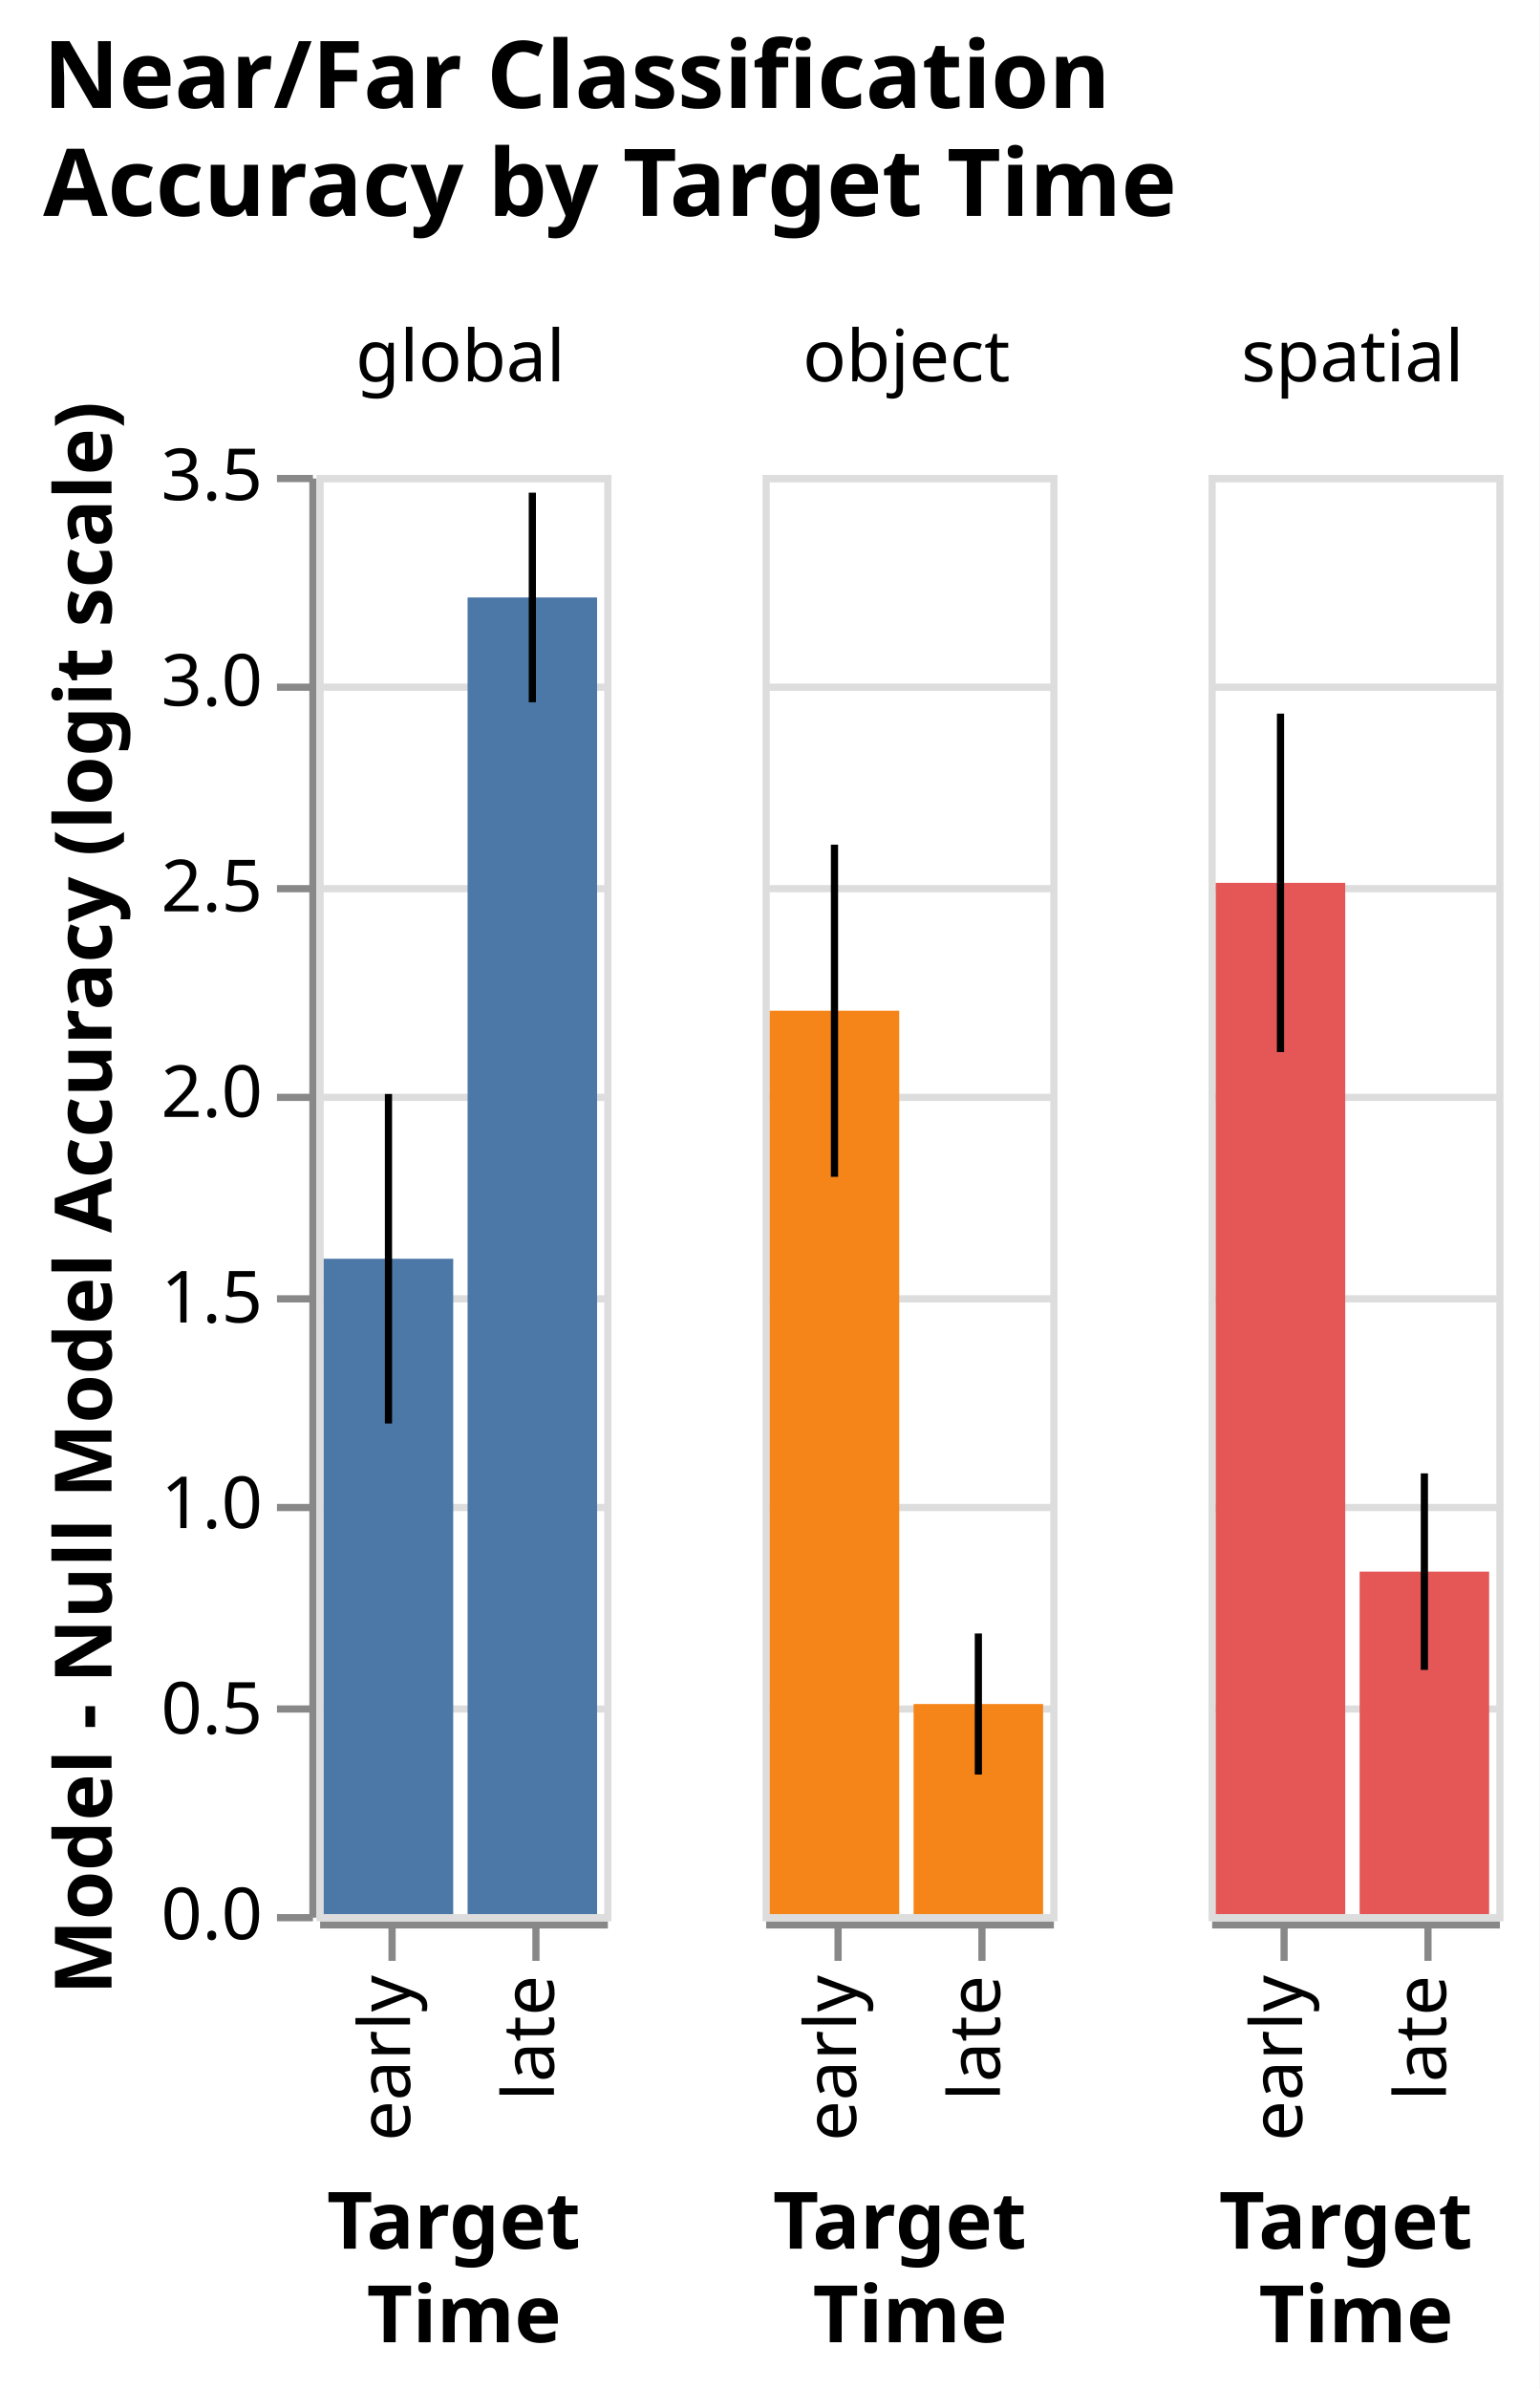
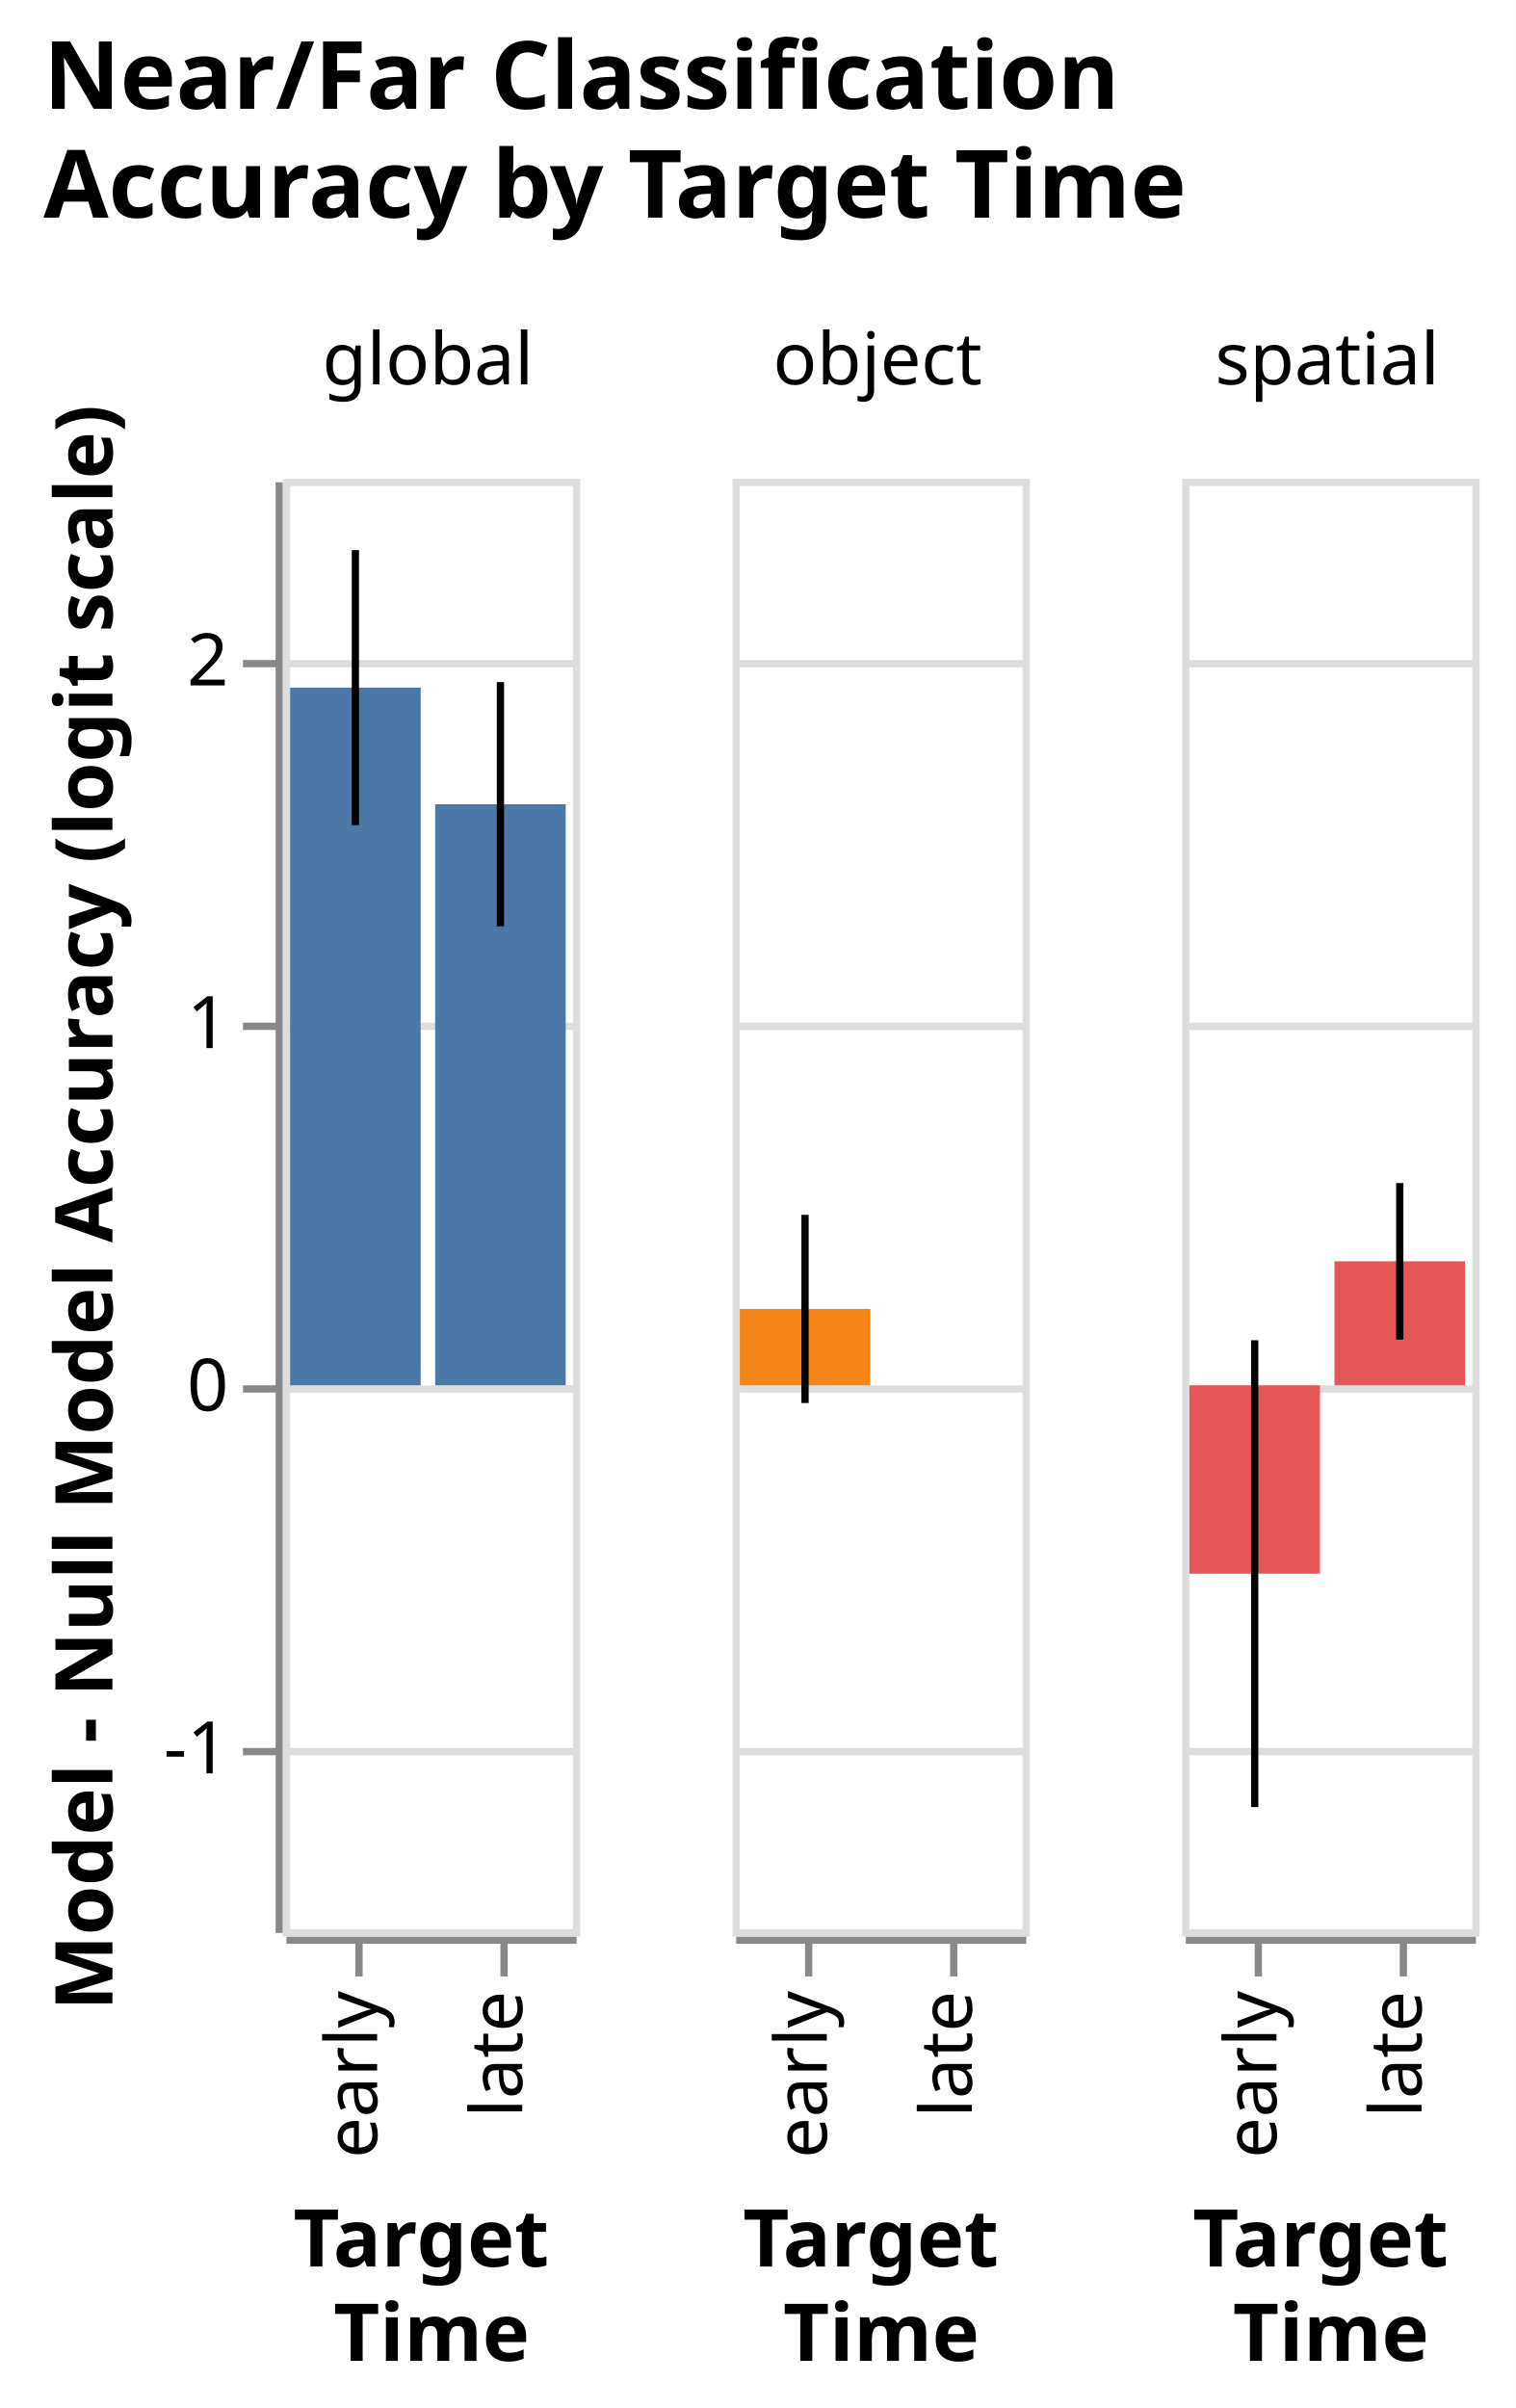
- <svg xmlns="http://www.w3.org/2000/svg" class="marks" width="214" height="332" viewBox="0 0 214 332" version="1.1">
-   <rect width="214" height="332" fill="white" />
-   <g fill="none" stroke-miterlimit="10" transform="translate(44,66)">
+ <svg xmlns="http://www.w3.org/2000/svg" class="marks" width="209" height="332" viewBox="0 0 209 332" version="1.1">
+   <rect width="209" height="332" fill="white" />
+   <g fill="none" stroke-miterlimit="10" transform="translate(39,66)">
    <g class="mark-group role-frame root" role="graphics-object" aria-roledescription="group mark container">
      <g transform="translate(0,0)">
        <path class="background" aria-hidden="true" d="M0,0h0v0h0Z" />
        <g>
          <g class="mark-group role-row-header row_header" role="graphics-object" aria-roledescription="group mark container">
            <g transform="translate(-1,0)">
              <path class="background" aria-hidden="true" d="M0,0h0v200h0Z" />
              <g>
-                 <g class="mark-group role-axis" role="graphics-symbol" aria-roledescription="axis" aria-label="Y-axis titled 'Model - Null Model Accuracy (logit scale)' for a linear scale with values from 0.0 to 3.5">
-                   <g transform="translate(0.5,0.5)">
-                     <path class="background" aria-hidden="true" d="M0,0h0v0h0Z" pointer-events="none" />
-                     <g>
-                       <g class="mark-rule role-axis-tick" pointer-events="none">
-                         <line transform="translate(0,200)" x2="-5" y2="0" stroke="#888" stroke-width="1" opacity="1" />
-                         <line transform="translate(0,171)" x2="-5" y2="0" stroke="#888" stroke-width="1" opacity="1" />
-                         <line transform="translate(0,143)" x2="-5" y2="0" stroke="#888" stroke-width="1" opacity="1" />
-                         <line transform="translate(0,114)" x2="-5" y2="0" stroke="#888" stroke-width="1" opacity="1" />
-                         <line transform="translate(0,86)" x2="-5" y2="0" stroke="#888" stroke-width="1" opacity="1" />
-                         <line transform="translate(0,57)" x2="-5" y2="0" stroke="#888" stroke-width="1" opacity="1" />
-                         <line transform="translate(0,29)" x2="-5" y2="0" stroke="#888" stroke-width="1" opacity="1" />
-                         <line transform="translate(0,0)" x2="-5" y2="0" stroke="#888" stroke-width="1" opacity="1" />
-                       </g>
-                       <g class="mark-text role-axis-label" pointer-events="none">
-                         <text text-anchor="end" transform="translate(-7,203)" font-family="sans-serif" font-size="10px" fill="#000" opacity="1">0.0</text>
-                         <text text-anchor="end" transform="translate(-7,174.4286)" font-family="sans-serif" font-size="10px" fill="#000" opacity="1">0.5</text>
-                         <text text-anchor="end" transform="translate(-7,145.8571)" font-family="sans-serif" font-size="10px" fill="#000" opacity="1">1.0</text>
-                         <text text-anchor="end" transform="translate(-7,117.2857)" font-family="sans-serif" font-size="10px" fill="#000" opacity="1">1.5</text>
-                         <text text-anchor="end" transform="translate(-7,88.71429)" font-family="sans-serif" font-size="10px" fill="#000" opacity="1">2.0</text>
-                         <text text-anchor="end" transform="translate(-7,60.14286)" font-family="sans-serif" font-size="10px" fill="#000" opacity="1">2.5</text>
-                         <text text-anchor="end" transform="translate(-7,31.57143)" font-family="sans-serif" font-size="10px" fill="#000" opacity="1">3.0</text>
-                         <text text-anchor="end" transform="translate(-7,3)" font-family="sans-serif" font-size="10px" fill="#000" opacity="1">3.5</text>
+                 <g class="mark-group role-axis" role="graphics-symbol" aria-roledescription="axis" aria-label="Y-axis titled 'Model - Null Model Accuracy (logit scale)' for a linear scale with values from -2 to 3">
+                   <g transform="translate(0.5,0.5)">
+                     <path class="background" aria-hidden="true" d="M0,0h0v0h0Z" pointer-events="none" />
+                     <g>
+                       <g class="mark-rule role-axis-tick" pointer-events="none">
+                         <line transform="translate(0,175)" x2="-5" y2="0" stroke="#888" stroke-width="1" opacity="1" />
+                         <line transform="translate(0,125)" x2="-5" y2="0" stroke="#888" stroke-width="1" opacity="1" />
+                         <line transform="translate(0,75)" x2="-5" y2="0" stroke="#888" stroke-width="1" opacity="1" />
+                         <line transform="translate(0,25)" x2="-5" y2="0" stroke="#888" stroke-width="1" opacity="1" />
+                       </g>
+                       <g class="mark-text role-axis-label" pointer-events="none">
+                         <text text-anchor="end" transform="translate(-7,178)" font-family="sans-serif" font-size="10px" fill="#000" opacity="1">-1</text>
+                         <text text-anchor="end" transform="translate(-7,128)" font-family="sans-serif" font-size="10px" fill="#000" opacity="1">0</text>
+                         <text text-anchor="end" transform="translate(-7,78)" font-family="sans-serif" font-size="10px" fill="#000" opacity="1">1</text>
+                         <text text-anchor="end" transform="translate(-7,28)" font-family="sans-serif" font-size="10px" fill="#000" opacity="1">2</text>
                      </g>
                      <g class="mark-rule role-axis-domain" pointer-events="none">
                        <line transform="translate(0,200)" x2="0" y2="-200" stroke="#888" stroke-width="1" opacity="1" />
                      </g>
                      <g class="mark-text role-axis-title" pointer-events="none">
-                         <text text-anchor="middle" transform="translate(-26,100) rotate(-90) translate(0,-2)" font-family="sans-serif" font-size="11px" font-weight="bold" fill="#000" opacity="1">Model - Null Model Accuracy (logit scale)</text>
+                         <text text-anchor="middle" transform="translate(-21,100) rotate(-90) translate(0,-2)" font-family="sans-serif" font-size="11px" font-weight="bold" fill="#000" opacity="1">Model - Null Model Accuracy (logit scale)</text>
                      </g>
                    </g>
                    <path class="foreground" aria-hidden="true" d="" pointer-events="none" display="none" />
                  </g>
                </g>
              </g>
              <path class="foreground" aria-hidden="true" d="" display="none" />
            </g>
          </g>
          <g class="mark-group role-column-header column_header" role="graphics-object" aria-roledescription="group mark container">
            <g transform="translate(0,-1)">
              <path class="background" aria-hidden="true" d="M0,0h40v0h-40Z" />
              <g>
                <g class="mark-group role-title">
                  <g transform="translate(20,-20)">
                    <path class="background" aria-hidden="true" d="M0,0h0v0h0Z" pointer-events="none" />
                    <g>
                      <g class="mark-text role-title-text" role="graphics-symbol" aria-roledescription="title" aria-label="Title text 'global'" pointer-events="none">
                        <text text-anchor="middle" transform="translate(0,8)" font-family="sans-serif" font-size="10px" fill="#000" opacity="1">global</text>
                      </g>
                    </g>
                    <path class="foreground" aria-hidden="true" d="" pointer-events="none" display="none" />
                  </g>
                </g>
              </g>
              <path class="foreground" aria-hidden="true" d="" display="none" />
            </g>
            <g transform="translate(62,-1)">
              <path class="background" aria-hidden="true" d="M0,0h40v0h-40Z" />
              <g>
                <g class="mark-group role-title">
                  <g transform="translate(20,-20)">
                    <path class="background" aria-hidden="true" d="M0,0h0v0h0Z" pointer-events="none" />
                    <g>
                      <g class="mark-text role-title-text" role="graphics-symbol" aria-roledescription="title" aria-label="Title text 'object'" pointer-events="none">
                        <text text-anchor="middle" transform="translate(0,8)" font-family="sans-serif" font-size="10px" fill="#000" opacity="1">object</text>
                      </g>
                    </g>
                    <path class="foreground" aria-hidden="true" d="" pointer-events="none" display="none" />
                  </g>
                </g>
              </g>
              <path class="foreground" aria-hidden="true" d="" display="none" />
            </g>
            <g transform="translate(124,-1)">
              <path class="background" aria-hidden="true" d="M0,0h40v0h-40Z" />
              <g>
                <g class="mark-group role-title">
                  <g transform="translate(20,-20)">
                    <path class="background" aria-hidden="true" d="M0,0h0v0h0Z" pointer-events="none" />
                    <g>
                      <g class="mark-text role-title-text" role="graphics-symbol" aria-roledescription="title" aria-label="Title text 'spatial'" pointer-events="none">
                        <text text-anchor="middle" transform="translate(0,8)" font-family="sans-serif" font-size="10px" fill="#000" opacity="1">spatial</text>
                      </g>
                    </g>
                    <path class="foreground" aria-hidden="true" d="" pointer-events="none" display="none" />
                  </g>
                </g>
              </g>
              <path class="foreground" aria-hidden="true" d="" display="none" />
            </g>
          </g>
          <g class="mark-group role-column-footer column_footer" role="graphics-object" aria-roledescription="group mark container">
            <g transform="translate(0,201)">
              <path class="background" aria-hidden="true" d="M0,0h40v0h-40Z" />
              <g>
                <g class="mark-group role-axis" role="graphics-symbol" aria-roledescription="axis" aria-label="X-axis titled 'Target Time' for a discrete scale with 2 values: early, late">
                  <g transform="translate(0.5,0.5)">
                    <path class="background" aria-hidden="true" d="M0,0h0v0h0Z" pointer-events="none" />
                    <g>
                      <g class="mark-rule role-axis-tick" pointer-events="none">
                        <line transform="translate(10,0)" x2="0" y2="5" stroke="#888" stroke-width="1" opacity="1" />
                        <line transform="translate(30,0)" x2="0" y2="5" stroke="#888" stroke-width="1" opacity="1" />
                      </g>
                      <g class="mark-text role-axis-label" pointer-events="none">
                        <text text-anchor="end" transform="translate(9.5,7) rotate(270) translate(0,3)" font-family="sans-serif" font-size="10px" fill="#000" opacity="1">early</text>
                        <text text-anchor="end" transform="translate(29.5,7) rotate(270) translate(0,3)" font-family="sans-serif" font-size="10px" fill="#000" opacity="1">late</text>
                      </g>
                      <g class="mark-rule role-axis-domain" pointer-events="none">
                        <line transform="translate(0,0)" x2="40" y2="0" stroke="#888" stroke-width="1" opacity="1" />
                      </g>
                      <g class="mark-text role-axis-title" pointer-events="none">
                        <text text-anchor="middle" transform="translate(20,45)" font-family="sans-serif" font-size="11px" font-weight="bold" fill="#000" opacity="1">
                          <tspan>Target</tspan>
                          <tspan x="0" dy="13">Time</tspan>
                        </text>
                      </g>
                    </g>
                    <path class="foreground" aria-hidden="true" d="" pointer-events="none" display="none" />
                  </g>
                </g>
              </g>
              <path class="foreground" aria-hidden="true" d="" display="none" />
            </g>
            <g transform="translate(62,201)">
              <path class="background" aria-hidden="true" d="M0,0h40v0h-40Z" />
              <g>
                <g class="mark-group role-axis" role="graphics-symbol" aria-roledescription="axis" aria-label="X-axis titled 'Target Time' for a discrete scale with 2 values: early, late">
                  <g transform="translate(0.5,0.5)">
                    <path class="background" aria-hidden="true" d="M0,0h0v0h0Z" pointer-events="none" />
                    <g>
                      <g class="mark-rule role-axis-tick" pointer-events="none">
                        <line transform="translate(10,0)" x2="0" y2="5" stroke="#888" stroke-width="1" opacity="1" />
                        <line transform="translate(30,0)" x2="0" y2="5" stroke="#888" stroke-width="1" opacity="1" />
                      </g>
                      <g class="mark-text role-axis-label" pointer-events="none">
                        <text text-anchor="end" transform="translate(9.5,7) rotate(270) translate(0,3)" font-family="sans-serif" font-size="10px" fill="#000" opacity="1">early</text>
                        <text text-anchor="end" transform="translate(29.5,7) rotate(270) translate(0,3)" font-family="sans-serif" font-size="10px" fill="#000" opacity="1">late</text>
                      </g>
                      <g class="mark-rule role-axis-domain" pointer-events="none">
                        <line transform="translate(0,0)" x2="40" y2="0" stroke="#888" stroke-width="1" opacity="1" />
                      </g>
                      <g class="mark-text role-axis-title" pointer-events="none">
                        <text text-anchor="middle" transform="translate(20,45)" font-family="sans-serif" font-size="11px" font-weight="bold" fill="#000" opacity="1">
                          <tspan>Target</tspan>
                          <tspan x="0" dy="13">Time</tspan>
                        </text>
                      </g>
                    </g>
                    <path class="foreground" aria-hidden="true" d="" pointer-events="none" display="none" />
                  </g>
                </g>
              </g>
              <path class="foreground" aria-hidden="true" d="" display="none" />
            </g>
            <g transform="translate(124,201)">
              <path class="background" aria-hidden="true" d="M0,0h40v0h-40Z" />
              <g>
                <g class="mark-group role-axis" role="graphics-symbol" aria-roledescription="axis" aria-label="X-axis titled 'Target Time' for a discrete scale with 2 values: early, late">
                  <g transform="translate(0.5,0.5)">
                    <path class="background" aria-hidden="true" d="M0,0h0v0h0Z" pointer-events="none" />
                    <g>
                      <g class="mark-rule role-axis-tick" pointer-events="none">
                        <line transform="translate(10,0)" x2="0" y2="5" stroke="#888" stroke-width="1" opacity="1" />
                        <line transform="translate(30,0)" x2="0" y2="5" stroke="#888" stroke-width="1" opacity="1" />
                      </g>
                      <g class="mark-text role-axis-label" pointer-events="none">
                        <text text-anchor="end" transform="translate(9.5,7) rotate(270) translate(0,3)" font-family="sans-serif" font-size="10px" fill="#000" opacity="1">early</text>
                        <text text-anchor="end" transform="translate(29.5,7) rotate(270) translate(0,3)" font-family="sans-serif" font-size="10px" fill="#000" opacity="1">late</text>
                      </g>
                      <g class="mark-rule role-axis-domain" pointer-events="none">
                        <line transform="translate(0,0)" x2="40" y2="0" stroke="#888" stroke-width="1" opacity="1" />
                      </g>
                      <g class="mark-text role-axis-title" pointer-events="none">
                        <text text-anchor="middle" transform="translate(20,45)" font-family="sans-serif" font-size="11px" font-weight="bold" fill="#000" opacity="1">
                          <tspan>Target</tspan>
                          <tspan x="0" dy="13">Time</tspan>
                        </text>
                      </g>
                    </g>
                    <path class="foreground" aria-hidden="true" d="" pointer-events="none" display="none" />
                  </g>
                </g>
              </g>
              <path class="foreground" aria-hidden="true" d="" display="none" />
            </g>
          </g>
          <g class="mark-group role-scope cell" role="graphics-object" aria-roledescription="group mark container">
            <g transform="translate(0,0)">
              <path class="background" aria-hidden="true" d="M0.5,0.5h40v200h-40Z" stroke="#ddd" />
              <g>
                <g class="mark-group role-axis" aria-hidden="true">
                  <g transform="translate(0.5,0.5)">
                    <path class="background" aria-hidden="true" d="M0,0h0v0h0Z" pointer-events="none" />
                    <g>
                      <g class="mark-rule role-axis-grid" pointer-events="none">
-                         <line transform="translate(0,200)" x2="40" y2="0" stroke="#ddd" stroke-width="1" opacity="1" />
-                         <line transform="translate(0,171)" x2="40" y2="0" stroke="#ddd" stroke-width="1" opacity="1" />
-                         <line transform="translate(0,143)" x2="40" y2="0" stroke="#ddd" stroke-width="1" opacity="1" />
-                         <line transform="translate(0,114)" x2="40" y2="0" stroke="#ddd" stroke-width="1" opacity="1" />
-                         <line transform="translate(0,86)" x2="40" y2="0" stroke="#ddd" stroke-width="1" opacity="1" />
-                         <line transform="translate(0,57)" x2="40" y2="0" stroke="#ddd" stroke-width="1" opacity="1" />
-                         <line transform="translate(0,29)" x2="40" y2="0" stroke="#ddd" stroke-width="1" opacity="1" />
-                         <line transform="translate(0,0)" x2="40" y2="0" stroke="#ddd" stroke-width="1" opacity="1" />
+                         <line transform="translate(0,175)" x2="40" y2="0" stroke="#ddd" stroke-width="1" opacity="1" />
+                         <line transform="translate(0,125)" x2="40" y2="0" stroke="#ddd" stroke-width="1" opacity="1" />
+                         <line transform="translate(0,75)" x2="40" y2="0" stroke="#ddd" stroke-width="1" opacity="1" />
+                         <line transform="translate(0,25)" x2="40" y2="0" stroke="#ddd" stroke-width="1" opacity="1" />
                      </g>
                    </g>
                    <path class="foreground" aria-hidden="true" d="" pointer-events="none" display="none" />
                  </g>
                </g>
                <g class="mark-rect role-mark child_layer_0_marks" role="graphics-object" aria-roledescription="rect mark container">
-                   <path aria-label="condition: global; Target, Time: late; Model - Null Model Accuracy (logit scale): 3.20200511393" role="graphics-symbol" aria-roledescription="bar" d="M21,17.028h18v182.972h-18Z" fill="#4c78a8" />
-                   <path aria-label="condition: global; Target, Time: early; Model - Null Model Accuracy (logit scale): 1.59375745925" role="graphics-symbol" aria-roledescription="bar" d="M1,108.928h18v91.072h-18Z" fill="#4c78a8" />
+                   <path aria-label="condition: global; Target, Time: late; Model - Null Model Accuracy (logit scale): 1.60235750412" role="graphics-symbol" aria-roledescription="bar" d="M21,44.882h18v80.118h-18Z" fill="#4c78a8" />
+                   <path aria-label="condition: global; Target, Time: early; Model - Null Model Accuracy (logit scale): 1.92389164423" role="graphics-symbol" aria-roledescription="bar" d="M1,28.805h18v96.195h-18Z" fill="#4c78a8" />
                </g>
                <g class="mark-rule role-mark child_layer_1_marks" role="graphics-object" aria-roledescription="rule mark container">
-                   <line aria-label="Model - Null Model Accuracy (logit scale): 2.94717928867; upper_logitmeandiff: 3.45683093918; Target, Time: late; Mean of logitmeandiff: 3.20200511393; Mean + stderr of logitmeandiff: 3.45683093918; Mean - stderr of logitmeandiff: 2.94717928867" role="graphics-symbol" aria-roledescription="errorbar" transform="translate(30,31.58975)" x2="0" y2="-29.123" stroke="black" />
-                   <line aria-label="Model - Null Model Accuracy (logit scale): 1.1930615102; upper_logitmeandiff: 1.99445340831; Target, Time: early; Mean of logitmeandiff: 1.59375745925; Mean + stderr of logitmeandiff: 1.99445340831; Mean - stderr of logitmeandiff: 1.1930615102" role="graphics-symbol" aria-roledescription="errorbar" transform="translate(10,131.8251)" x2="0" y2="-45.794" stroke="black" />
+                   <line aria-label="Model - Null Model Accuracy (logit scale): 1.26556416028; upper_logitmeandiff: 1.93915084797; Target, Time: late; Mean of logitmeandiff: 1.60235750412; Mean + stderr of logitmeandiff: 1.93915084797; Mean - stderr of logitmeandiff: 1.26556416028" role="graphics-symbol" aria-roledescription="errorbar" transform="translate(30,61.72179)" x2="0" y2="-33.679" stroke="black" />
+                   <line aria-label="Model - Null Model Accuracy (logit scale): 1.5447412538; upper_logitmeandiff: 2.30304203465; Target, Time: early; Mean of logitmeandiff: 1.92389164423; Mean + stderr of logitmeandiff: 2.30304203465; Mean - stderr of logitmeandiff: 1.5447412538" role="graphics-symbol" aria-roledescription="errorbar" transform="translate(10,47.76294)" x2="0" y2="-37.915" stroke="black" />
                </g>
              </g>
              <path class="foreground" aria-hidden="true" d="" display="none" />
            </g>
            <g transform="translate(62,0)">
              <path class="background" aria-hidden="true" d="M0.5,0.5h40v200h-40Z" stroke="#ddd" />
              <g>
                <g class="mark-group role-axis" aria-hidden="true">
                  <g transform="translate(0.5,0.5)">
                    <path class="background" aria-hidden="true" d="M0,0h0v0h0Z" pointer-events="none" />
                    <g>
                      <g class="mark-rule role-axis-grid" pointer-events="none">
-                         <line transform="translate(0,200)" x2="40" y2="0" stroke="#ddd" stroke-width="1" opacity="1" />
-                         <line transform="translate(0,171)" x2="40" y2="0" stroke="#ddd" stroke-width="1" opacity="1" />
-                         <line transform="translate(0,143)" x2="40" y2="0" stroke="#ddd" stroke-width="1" opacity="1" />
-                         <line transform="translate(0,114)" x2="40" y2="0" stroke="#ddd" stroke-width="1" opacity="1" />
-                         <line transform="translate(0,86)" x2="40" y2="0" stroke="#ddd" stroke-width="1" opacity="1" />
-                         <line transform="translate(0,57)" x2="40" y2="0" stroke="#ddd" stroke-width="1" opacity="1" />
-                         <line transform="translate(0,29)" x2="40" y2="0" stroke="#ddd" stroke-width="1" opacity="1" />
-                         <line transform="translate(0,0)" x2="40" y2="0" stroke="#ddd" stroke-width="1" opacity="1" />
+                         <line transform="translate(0,175)" x2="40" y2="0" stroke="#ddd" stroke-width="1" opacity="1" />
+                         <line transform="translate(0,125)" x2="40" y2="0" stroke="#ddd" stroke-width="1" opacity="1" />
+                         <line transform="translate(0,75)" x2="40" y2="0" stroke="#ddd" stroke-width="1" opacity="1" />
+                         <line transform="translate(0,25)" x2="40" y2="0" stroke="#ddd" stroke-width="1" opacity="1" />
                      </g>
                    </g>
                    <path class="foreground" aria-hidden="true" d="" pointer-events="none" display="none" />
                  </g>
                </g>
                <g class="mark-rect role-mark child_layer_0_marks" role="graphics-object" aria-roledescription="rect mark container">
-                   <path aria-label="condition: object; Target, Time: late; Model - Null Model Accuracy (logit scale): 0.510875419" role="graphics-symbol" aria-roledescription="bar" d="M21,170.807h18v29.193h-18Z" fill="#f58518" />
-                   <path aria-label="condition: object; Target, Time: early; Model - Null Model Accuracy (logit scale): 2.19690693913" role="graphics-symbol" aria-roledescription="bar" d="M1,74.462h18v125.538h-18Z" fill="#f58518" />
+                   <path aria-label="condition: object; Target, Time: late; Model - Null Model Accuracy (logit scale): 0" role="graphics-symbol" aria-roledescription="bar" d="M21,125h18v0h-18Z" fill="#f58518" />
+                   <path aria-label="condition: object; Target, Time: early; Model - Null Model Accuracy (logit scale): 0.210701752371" role="graphics-symbol" aria-roledescription="bar" d="M1,114.465h18v10.535h-18Z" fill="#f58518" />
                </g>
                <g class="mark-rule role-mark child_layer_1_marks" role="graphics-object" aria-roledescription="rule mark container">
-                   <line aria-label="Model - Null Model Accuracy (logit scale): 0.339351513203; upper_logitmeandiff: 0.682399324796; Target, Time: late; Mean of logitmeandiff: 0.510875419; Mean + stderr of logitmeandiff: 0.682399324796; Mean - stderr of logitmeandiff: 0.339351513203" role="graphics-symbol" aria-roledescription="errorbar" transform="translate(30,180.6085)" x2="0" y2="-19.603" stroke="black" />
-                   <line aria-label="Model - Null Model Accuracy (logit scale): 1.79301189072; upper_logitmeandiff: 2.60080198754; Target, Time: early; Mean of logitmeandiff: 2.19690693913; Mean + stderr of logitmeandiff: 2.60080198754; Mean - stderr of logitmeandiff: 1.79301189072" role="graphics-symbol" aria-roledescription="errorbar" transform="translate(10,97.54218)" x2="0" y2="-46.159" stroke="black" />
+                   <line aria-label="Model - Null Model Accuracy (logit scale): 0; upper_logitmeandiff: 0; Target, Time: late; Mean of logitmeandiff: 0; Mean + stderr of logitmeandiff: 0; Mean - stderr of logitmeandiff: 0" role="graphics-symbol" aria-roledescription="errorbar" transform="translate(30,125)" x2="0" y2="0" stroke="black" />
+                   <line aria-label="Model - Null Model Accuracy (logit scale): -0.0487987192195; upper_logitmeandiff: 0.470202223961; Target, Time: early; Mean of logitmeandiff: 0.210701752371; Mean + stderr of logitmeandiff: 0.470202223961; Mean - stderr of logitmeandiff: -0.0487987192195" role="graphics-symbol" aria-roledescription="errorbar" transform="translate(10,127.4399)" x2="0" y2="-25.95" stroke="black" />
                </g>
              </g>
              <path class="foreground" aria-hidden="true" d="" display="none" />
            </g>
            <g transform="translate(124,0)">
              <path class="background" aria-hidden="true" d="M0.5,0.5h40v200h-40Z" stroke="#ddd" />
              <g>
                <g class="mark-group role-axis" aria-hidden="true">
                  <g transform="translate(0.5,0.5)">
                    <path class="background" aria-hidden="true" d="M0,0h0v0h0Z" pointer-events="none" />
                    <g>
                      <g class="mark-rule role-axis-grid" pointer-events="none">
-                         <line transform="translate(0,200)" x2="40" y2="0" stroke="#ddd" stroke-width="1" opacity="1" />
-                         <line transform="translate(0,171)" x2="40" y2="0" stroke="#ddd" stroke-width="1" opacity="1" />
-                         <line transform="translate(0,143)" x2="40" y2="0" stroke="#ddd" stroke-width="1" opacity="1" />
-                         <line transform="translate(0,114)" x2="40" y2="0" stroke="#ddd" stroke-width="1" opacity="1" />
-                         <line transform="translate(0,86)" x2="40" y2="0" stroke="#ddd" stroke-width="1" opacity="1" />
-                         <line transform="translate(0,57)" x2="40" y2="0" stroke="#ddd" stroke-width="1" opacity="1" />
-                         <line transform="translate(0,29)" x2="40" y2="0" stroke="#ddd" stroke-width="1" opacity="1" />
-                         <line transform="translate(0,0)" x2="40" y2="0" stroke="#ddd" stroke-width="1" opacity="1" />
+                         <line transform="translate(0,175)" x2="40" y2="0" stroke="#ddd" stroke-width="1" opacity="1" />
+                         <line transform="translate(0,125)" x2="40" y2="0" stroke="#ddd" stroke-width="1" opacity="1" />
+                         <line transform="translate(0,75)" x2="40" y2="0" stroke="#ddd" stroke-width="1" opacity="1" />
+                         <line transform="translate(0,25)" x2="40" y2="0" stroke="#ddd" stroke-width="1" opacity="1" />
                      </g>
                    </g>
                    <path class="foreground" aria-hidden="true" d="" pointer-events="none" display="none" />
                  </g>
                </g>
                <g class="mark-rect role-mark child_layer_0_marks" role="graphics-object" aria-roledescription="rect mark container">
-                   <path aria-label="condition: spatial; Target, Time: early; Model - Null Model Accuracy (logit scale): 2.50790562003" role="graphics-symbol" aria-roledescription="bar" d="M1,56.691h18v143.309h-18Z" fill="#e45756" />
-                   <path aria-label="condition: spatial; Target, Time: late; Model - Null Model Accuracy (logit scale): 0.832848021686" role="graphics-symbol" aria-roledescription="bar" d="M21,152.409h18v47.591h-18Z" fill="#e45756" />
+                   <path aria-label="condition: spatial; Target, Time: early; Model - Null Model Accuracy (logit scale): -0.51935099762" role="graphics-symbol" aria-roledescription="bar" d="M1,125h18v25.968h-18Z" fill="#e45756" />
+                   <path aria-label="condition: spatial; Target, Time: late; Model - Null Model Accuracy (logit scale): 0.34194209666" role="graphics-symbol" aria-roledescription="bar" d="M21,107.903h18v17.097h-18Z" fill="#e45756" />
                </g>
                <g class="mark-rule role-mark child_layer_1_marks" role="graphics-object" aria-roledescription="rule mark container">
-                   <line aria-label="Model - Null Model Accuracy (logit scale): 2.09632517093; upper_logitmeandiff: 2.91948606913; Target, Time: early; Mean of logitmeandiff: 2.50790562003; Mean + stderr of logitmeandiff: 2.91948606913; Mean - stderr of logitmeandiff: 2.09632517093" role="graphics-symbol" aria-roledescription="errorbar" transform="translate(10,80.20999)" x2="0" y2="-47.038" stroke="black" />
-                   <line aria-label="Model - Null Model Accuracy (logit scale): 0.593892716967; upper_logitmeandiff: 1.07180332641; Target, Time: late; Mean of logitmeandiff: 0.832848021686; Mean + stderr of logitmeandiff: 1.07180332641; Mean - stderr of logitmeandiff: 0.593892716967" role="graphics-symbol" aria-roledescription="errorbar" transform="translate(30,166.0633)" x2="0" y2="-27.309" stroke="black" />
+                   <line aria-label="Model - Null Model Accuracy (logit scale): -1.16295902856; upper_logitmeandiff: 0.124257033318; Target, Time: early; Mean of logitmeandiff: -0.51935099762; Mean + stderr of logitmeandiff: 0.124257033318; Mean - stderr of logitmeandiff: -1.16295902856" role="graphics-symbol" aria-roledescription="errorbar" transform="translate(10,183.148)" x2="0" y2="-64.361" stroke="black" />
+                   <line aria-label="Model - Null Model Accuracy (logit scale): 0.126033040397; upper_logitmeandiff: 0.557851152923; Target, Time: late; Mean of logitmeandiff: 0.34194209666; Mean + stderr of logitmeandiff: 0.557851152923; Mean - stderr of logitmeandiff: 0.126033040397" role="graphics-symbol" aria-roledescription="errorbar" transform="translate(30,118.6983)" x2="0" y2="-21.591" stroke="black" />
                </g>
              </g>
              <path class="foreground" aria-hidden="true" d="" display="none" />
            </g>
          </g>
          <g class="mark-group role-title">
-             <g transform="translate(-38,-61)">
+             <g transform="translate(-33,-61)">
              <path class="background" aria-hidden="true" d="M0,0h0v0h0Z" pointer-events="none" />
              <g>
                <g class="mark-text role-title-text" role="graphics-symbol" aria-roledescription="title" aria-label="Title text 'Near/Far Classification  Accuracy by Target Time'" pointer-events="none">
                  <text text-anchor="start" transform="translate(0,10)" font-family="sans-serif" font-size="13px" font-weight="bold" fill="#000" opacity="1">
                    <tspan>Near/Far Classification</tspan>
                    <tspan x="0" dy="15">Accuracy by Target Time</tspan>
                  </text>
                </g>
              </g>
              <path class="foreground" aria-hidden="true" d="" pointer-events="none" display="none" />
            </g>
          </g>
        </g>
        <path class="foreground" aria-hidden="true" d="" display="none" />
      </g>
    </g>
  </g>
</svg>
